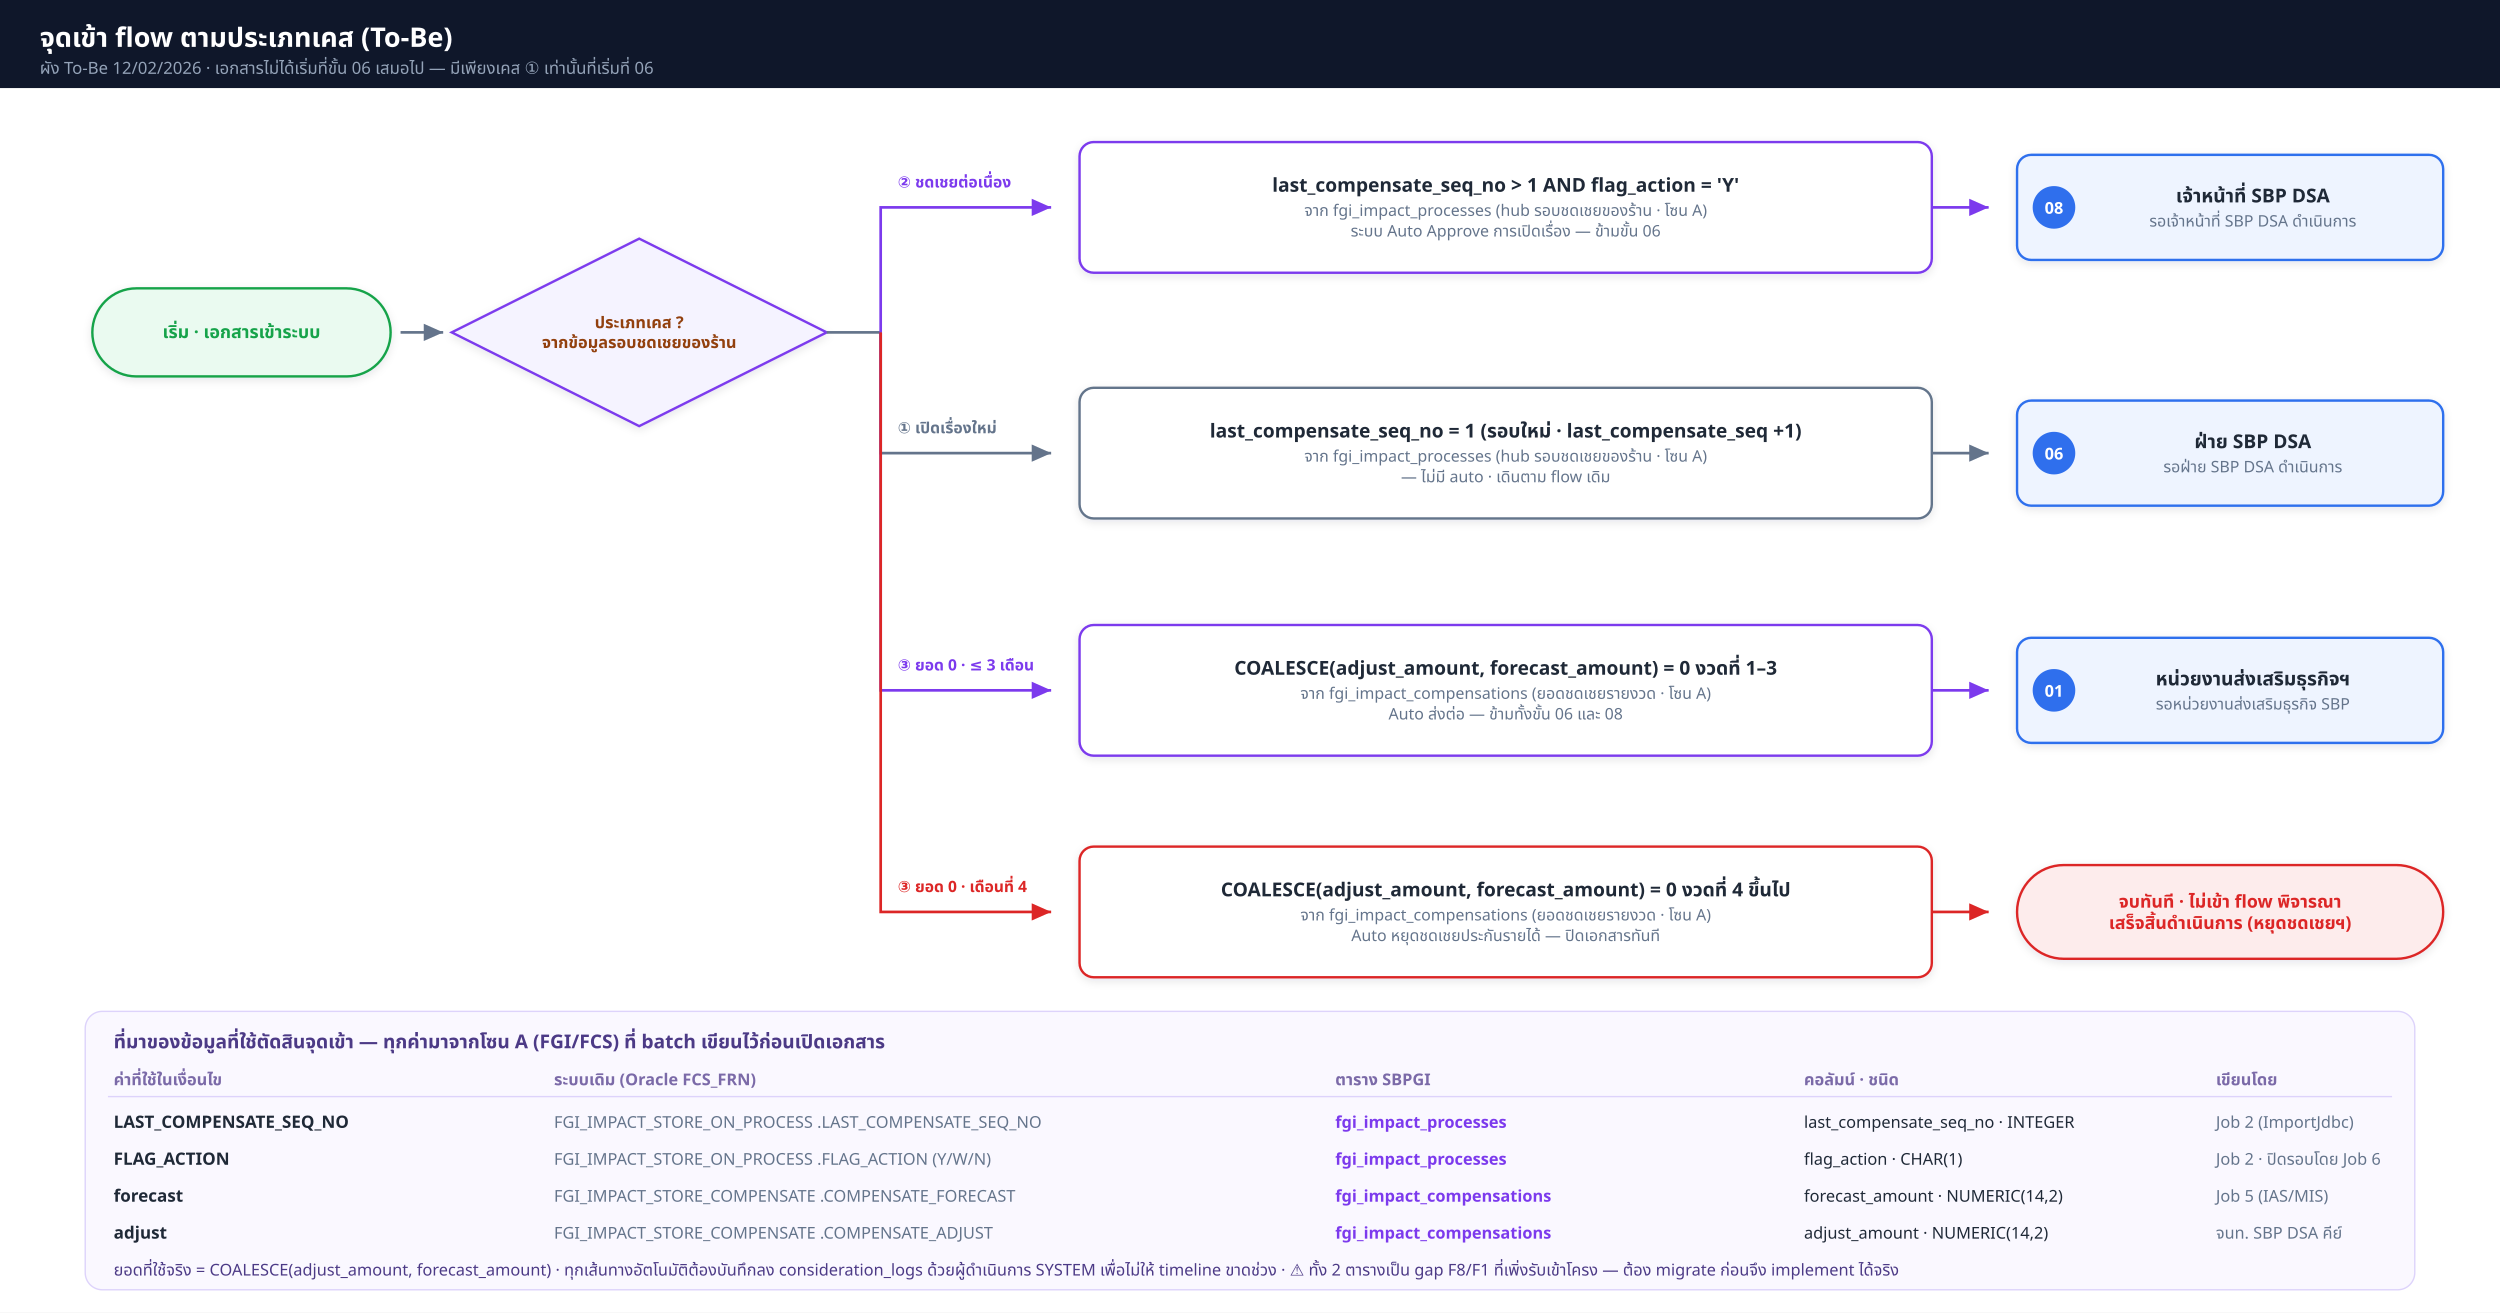
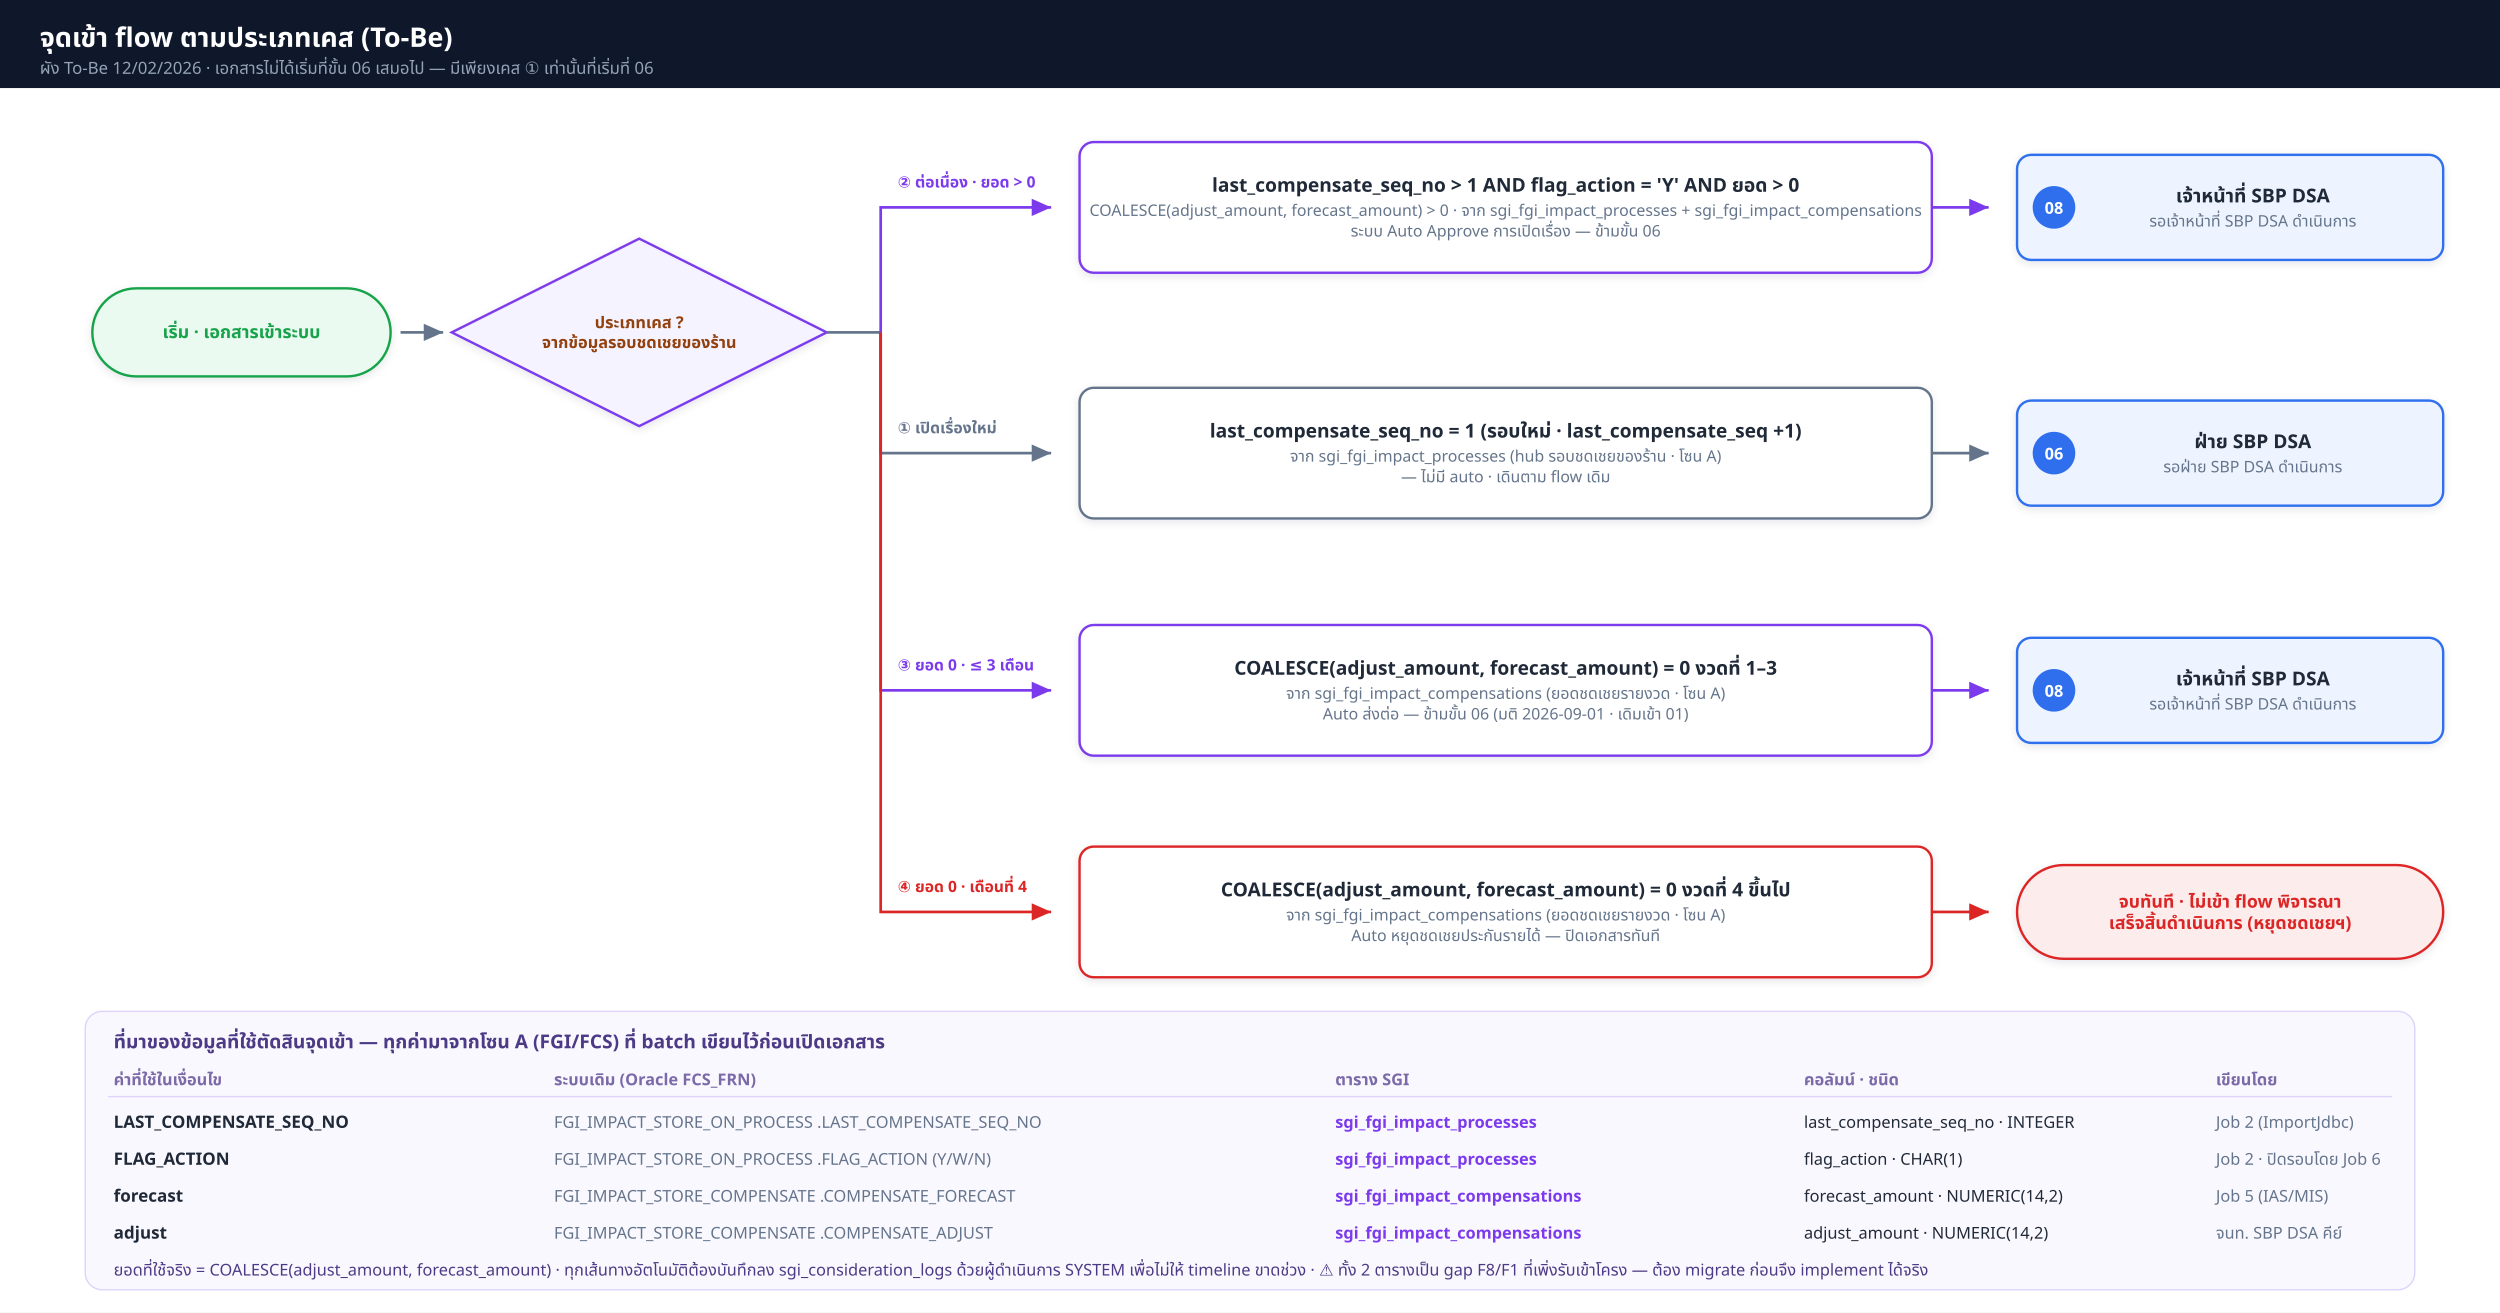
<svg xmlns="http://www.w3.org/2000/svg" viewBox="0 0 1760 924" width="1760" height="924" font-family="Tahoma,'Segoe UI','Noto Sans Thai',sans-serif">
  <defs>
    <marker id="arg" markerWidth="10" markerHeight="10" refX="7.2" refY="3.2" orient="auto" markerUnits="strokeWidth">
      <path d="M0,0 L7.2,3.2 L0,6.4 Z" fill="#64748b" />
    </marker>
    <marker id="arv" markerWidth="10" markerHeight="10" refX="7.2" refY="3.2" orient="auto" markerUnits="strokeWidth">
      <path d="M0,0 L7.2,3.2 L0,6.4 Z" fill="#7c3aed" />
    </marker>
    <marker id="ara" markerWidth="10" markerHeight="10" refX="7.2" refY="3.2" orient="auto" markerUnits="strokeWidth">
      <path d="M0,0 L7.2,3.2 L0,6.4 Z" fill="#f59e0b" />
    </marker>
    <marker id="arr" markerWidth="10" markerHeight="10" refX="7.2" refY="3.2" orient="auto" markerUnits="strokeWidth">
      <path d="M0,0 L7.2,3.2 L0,6.4 Z" fill="#dc2626" />
    </marker>
    <marker id="arb" markerWidth="10" markerHeight="10" refX="7.2" refY="3.2" orient="auto" markerUnits="strokeWidth">
      <path d="M0,0 L7.2,3.2 L0,6.4 Z" fill="#2f6fed" />
    </marker>
    <marker id="arn" markerWidth="10" markerHeight="10" refX="7.2" refY="3.2" orient="auto" markerUnits="strokeWidth">
      <path d="M0,0 L7.2,3.2 L0,6.4 Z" fill="#16a34a" />
    </marker>
    <filter id="sh" x="-30%" y="-30%" width="160%" height="160%">
      <feDropShadow dx="0" dy="2" stdDeviation="3" flood-color="#0f172a" flood-opacity="0.10" />
    </filter>
  </defs>
  <rect x="0" y="0" width="1760" height="924" fill="#ffffff" />
  <rect x="0" y="0" width="1760" height="62" fill="#0f172a" />
  <text x="28" y="33" text-anchor="start" font-family="Tahoma,'Segoe UI','Noto Sans Thai',sans-serif" font-size="19" fill="#fff" font-weight="700">จุดเข้า flow ตามประเภทเคส (To-Be)</text>
  <text x="28" y="52" text-anchor="start" font-family="Tahoma,'Segoe UI','Noto Sans Thai',sans-serif" font-size="11.8" fill="#94a3b8" font-weight="400">ผัง To-Be 12/02/2026 · เอกสารไม่ได้เริ่มที่ขั้น 06 เสมอไป — มีเพียงเคส ① เท่านั้นที่เริ่มที่ 06</text>
  <g transform="translate(0,34)">
    <rect x="65.0" y="169.0" width="210" height="62" rx="31.0" fill="#eafaf0" stroke="#16a34a" stroke-width="1.7" filter="url(#sh)" />
    <text x="170" y="204" text-anchor="middle" font-family="Tahoma,'Segoe UI','Noto Sans Thai',sans-serif" font-size="12.5" fill="#16a34a" font-weight="700">เริ่ม · เอกสารเข้าระบบ</text>
    <polygon points="450,134 582,200 450,266 318,200" fill="#f5f3ff" stroke="#7c3aed" stroke-width="1.7" filter="url(#sh)" />
    <text x="450" y="197" text-anchor="middle" font-family="Tahoma,'Segoe UI','Noto Sans Thai',sans-serif" font-size="11.5" fill="#92400e" font-weight="700">ประเภทเคส ?</text>
    <text x="450" y="211" text-anchor="middle" font-family="Tahoma,'Segoe UI','Noto Sans Thai',sans-serif" font-size="11.5" fill="#92400e" font-weight="700">จากข้อมูลรอบชดเชยของร้าน</text>
    <path d="M282,200 L312,200" fill="none" stroke="#64748b" stroke-width="1.9" marker-end="url(#arg)" />
    <path d="M582,200 L620,200" fill="none" stroke="#64748b" stroke-width="1.9" />
    <path d="M620,200 L620,112 L740,112" fill="none" stroke="#7c3aed" stroke-width="1.9" marker-end="url(#arv)" />
-     <text x="632" y="98" text-anchor="start" font-family="Tahoma,'Segoe UI','Noto Sans Thai',sans-serif" font-size="11" fill="#7c3aed" font-weight="600">② ชดเชยต่อเนื่อง</text>
+     <text x="632" y="98" text-anchor="start" font-family="Tahoma,'Segoe UI','Noto Sans Thai',sans-serif" font-size="11" fill="#7c3aed" font-weight="600">② ต่อเนื่อง · ยอด &gt; 0</text>
    <rect x="760.0" y="66.0" width="600" height="92" rx="10" fill="#ffffff" stroke="#7c3aed" stroke-width="1.7" filter="url(#sh)" />
-     <text x="1060" y="101.0" text-anchor="middle" font-family="Tahoma,'Segoe UI','Noto Sans Thai',sans-serif" font-size="13.5" fill="#1f2937" font-weight="700">last_compensate_seq_no &gt; 1   AND   flag_action = 'Y'</text>
-     <text x="1060" y="118.0" text-anchor="middle" font-family="Tahoma,'Segoe UI','Noto Sans Thai',sans-serif" font-size="11.2" fill="#64748b" font-weight="400">จาก fgi_impact_processes (hub รอบชดเชยของร้าน · โซน A)</text>
+     <text x="1060" y="101.0" text-anchor="middle" font-family="Tahoma,'Segoe UI','Noto Sans Thai',sans-serif" font-size="13.5" fill="#1f2937" font-weight="700">last_compensate_seq_no &gt; 1   AND   flag_action = 'Y'   AND   ยอด &gt; 0</text>
+     <text x="1060" y="118.0" text-anchor="middle" font-family="Tahoma,'Segoe UI','Noto Sans Thai',sans-serif" font-size="11.2" fill="#64748b" font-weight="400">COALESCE(adjust_amount, forecast_amount) &gt; 0 · จาก sgi_fgi_impact_processes + sgi_fgi_impact_compensations</text>
    <text x="1060" y="132.5" text-anchor="middle" font-family="Tahoma,'Segoe UI','Noto Sans Thai',sans-serif" font-size="11.2" fill="#64748b" font-weight="400">ระบบ Auto Approve การเปิดเรื่อง — ข้ามขั้น 06</text>
    <path d="M1360,112 L1400,112" fill="none" stroke="#7c3aed" stroke-width="1.9" marker-end="url(#arv)" />
    <rect x="1420.0" y="75.0" width="300" height="74" rx="10" fill="#eef4ff" stroke="#2f6fed" stroke-width="1.7" filter="url(#sh)" />
    <text x="1586" y="108.5" text-anchor="middle" font-family="Tahoma,'Segoe UI','Noto Sans Thai',sans-serif" font-size="13.5" fill="#1f2937" font-weight="700">เจ้าหน้าที่ SBP DSA</text>
    <text x="1586" y="125.5" text-anchor="middle" font-family="Tahoma,'Segoe UI','Noto Sans Thai',sans-serif" font-size="11.2" fill="#64748b" font-weight="400">รอเจ้าหน้าที่ SBP DSA ดำเนินการ</text>
    <circle cx="1446.0" cy="112" r="15" fill="#2f6fed" />
    <text x="1446.0" y="116.5" text-anchor="middle" font-family="Tahoma,'Segoe UI','Noto Sans Thai',sans-serif" font-size="11.5" fill="#fff" font-weight="700">08</text>
    <path d="M620,200 L620,285 L740,285" fill="none" stroke="#64748b" stroke-width="1.9" marker-end="url(#arg)" />
    <text x="632" y="271" text-anchor="start" font-family="Tahoma,'Segoe UI','Noto Sans Thai',sans-serif" font-size="11" fill="#64748b" font-weight="600">① เปิดเรื่องใหม่</text>
    <rect x="760.0" y="239.0" width="600" height="92" rx="10" fill="#ffffff" stroke="#64748b" stroke-width="1.7" filter="url(#sh)" />
    <text x="1060" y="274.0" text-anchor="middle" font-family="Tahoma,'Segoe UI','Noto Sans Thai',sans-serif" font-size="13.5" fill="#1f2937" font-weight="700">last_compensate_seq_no = 1   (รอบใหม่ · last_compensate_seq +1)</text>
-     <text x="1060" y="291.0" text-anchor="middle" font-family="Tahoma,'Segoe UI','Noto Sans Thai',sans-serif" font-size="11.2" fill="#64748b" font-weight="400">จาก fgi_impact_processes (hub รอบชดเชยของร้าน · โซน A)</text>
+     <text x="1060" y="291.0" text-anchor="middle" font-family="Tahoma,'Segoe UI','Noto Sans Thai',sans-serif" font-size="11.2" fill="#64748b" font-weight="400">จาก sgi_fgi_impact_processes (hub รอบชดเชยของร้าน · โซน A)</text>
    <text x="1060" y="305.5" text-anchor="middle" font-family="Tahoma,'Segoe UI','Noto Sans Thai',sans-serif" font-size="11.2" fill="#64748b" font-weight="400">— ไม่มี auto · เดินตาม flow เดิม</text>
    <path d="M1360,285 L1400,285" fill="none" stroke="#64748b" stroke-width="1.9" marker-end="url(#arg)" />
    <rect x="1420.0" y="248.0" width="300" height="74" rx="10" fill="#eef4ff" stroke="#2f6fed" stroke-width="1.7" filter="url(#sh)" />
    <text x="1586" y="281.5" text-anchor="middle" font-family="Tahoma,'Segoe UI','Noto Sans Thai',sans-serif" font-size="13.5" fill="#1f2937" font-weight="700">ฝ่าย SBP DSA</text>
    <text x="1586" y="298.5" text-anchor="middle" font-family="Tahoma,'Segoe UI','Noto Sans Thai',sans-serif" font-size="11.2" fill="#64748b" font-weight="400">รอฝ่าย SBP DSA ดำเนินการ</text>
    <circle cx="1446.0" cy="285" r="15" fill="#2f6fed" />
    <text x="1446.0" y="289.5" text-anchor="middle" font-family="Tahoma,'Segoe UI','Noto Sans Thai',sans-serif" font-size="11.5" fill="#fff" font-weight="700">06</text>
    <path d="M620,200 L620,452 L740,452" fill="none" stroke="#7c3aed" stroke-width="1.9" marker-end="url(#arv)" />
    <text x="632" y="438" text-anchor="start" font-family="Tahoma,'Segoe UI','Noto Sans Thai',sans-serif" font-size="11" fill="#7c3aed" font-weight="600">③ ยอด 0 · ≤ 3 เดือน</text>
    <rect x="760.0" y="406.0" width="600" height="92" rx="10" fill="#ffffff" stroke="#7c3aed" stroke-width="1.7" filter="url(#sh)" />
    <text x="1060" y="441.0" text-anchor="middle" font-family="Tahoma,'Segoe UI','Noto Sans Thai',sans-serif" font-size="13.5" fill="#1f2937" font-weight="700">COALESCE(adjust_amount, forecast_amount) = 0   งวดที่ 1–3</text>
-     <text x="1060" y="458.0" text-anchor="middle" font-family="Tahoma,'Segoe UI','Noto Sans Thai',sans-serif" font-size="11.2" fill="#64748b" font-weight="400">จาก fgi_impact_compensations (ยอดชดเชยรายงวด · โซน A)</text>
-     <text x="1060" y="472.5" text-anchor="middle" font-family="Tahoma,'Segoe UI','Noto Sans Thai',sans-serif" font-size="11.2" fill="#64748b" font-weight="400">Auto ส่งต่อ — ข้ามทั้งขั้น 06 และ 08</text>
+     <text x="1060" y="458.0" text-anchor="middle" font-family="Tahoma,'Segoe UI','Noto Sans Thai',sans-serif" font-size="11.2" fill="#64748b" font-weight="400">จาก sgi_fgi_impact_compensations (ยอดชดเชยรายงวด · โซน A)</text>
+     <text x="1060" y="472.5" text-anchor="middle" font-family="Tahoma,'Segoe UI','Noto Sans Thai',sans-serif" font-size="11.2" fill="#64748b" font-weight="400">Auto ส่งต่อ — ข้ามขั้น 06 (มติ 2026-09-01 · เดิมเข้า 01)</text>
    <path d="M1360,452 L1400,452" fill="none" stroke="#7c3aed" stroke-width="1.9" marker-end="url(#arv)" />
    <rect x="1420.0" y="415.0" width="300" height="74" rx="10" fill="#eef4ff" stroke="#2f6fed" stroke-width="1.7" filter="url(#sh)" />
-     <text x="1586" y="448.5" text-anchor="middle" font-family="Tahoma,'Segoe UI','Noto Sans Thai',sans-serif" font-size="13.5" fill="#1f2937" font-weight="700">หน่วยงานส่งเสริมธุรกิจฯ</text>
-     <text x="1586" y="465.5" text-anchor="middle" font-family="Tahoma,'Segoe UI','Noto Sans Thai',sans-serif" font-size="11.2" fill="#64748b" font-weight="400">รอหน่วยงานส่งเสริมธุรกิจ SBP</text>
+     <text x="1586" y="448.5" text-anchor="middle" font-family="Tahoma,'Segoe UI','Noto Sans Thai',sans-serif" font-size="13.5" fill="#1f2937" font-weight="700">เจ้าหน้าที่ SBP DSA</text>
+     <text x="1586" y="465.5" text-anchor="middle" font-family="Tahoma,'Segoe UI','Noto Sans Thai',sans-serif" font-size="11.2" fill="#64748b" font-weight="400">รอเจ้าหน้าที่ SBP DSA ดำเนินการ</text>
    <circle cx="1446.0" cy="452" r="15" fill="#2f6fed" />
-     <text x="1446.0" y="456.5" text-anchor="middle" font-family="Tahoma,'Segoe UI','Noto Sans Thai',sans-serif" font-size="11.5" fill="#fff" font-weight="700">01</text>
+     <text x="1446.0" y="456.5" text-anchor="middle" font-family="Tahoma,'Segoe UI','Noto Sans Thai',sans-serif" font-size="11.5" fill="#fff" font-weight="700">08</text>
    <path d="M620,200 L620,608 L740,608" fill="none" stroke="#dc2626" stroke-width="1.9" marker-end="url(#arr)" />
-     <text x="632" y="594" text-anchor="start" font-family="Tahoma,'Segoe UI','Noto Sans Thai',sans-serif" font-size="11" fill="#dc2626" font-weight="600">③ ยอด 0 · เดือนที่ 4</text>
+     <text x="632" y="594" text-anchor="start" font-family="Tahoma,'Segoe UI','Noto Sans Thai',sans-serif" font-size="11" fill="#dc2626" font-weight="600">④ ยอด 0 · เดือนที่ 4</text>
    <rect x="760.0" y="562.0" width="600" height="92" rx="10" fill="#ffffff" stroke="#dc2626" stroke-width="1.7" filter="url(#sh)" />
    <text x="1060" y="597.0" text-anchor="middle" font-family="Tahoma,'Segoe UI','Noto Sans Thai',sans-serif" font-size="13.5" fill="#1f2937" font-weight="700">COALESCE(adjust_amount, forecast_amount) = 0   งวดที่ 4 ขึ้นไป</text>
-     <text x="1060" y="614.0" text-anchor="middle" font-family="Tahoma,'Segoe UI','Noto Sans Thai',sans-serif" font-size="11.2" fill="#64748b" font-weight="400">จาก fgi_impact_compensations (ยอดชดเชยรายงวด · โซน A)</text>
+     <text x="1060" y="614.0" text-anchor="middle" font-family="Tahoma,'Segoe UI','Noto Sans Thai',sans-serif" font-size="11.2" fill="#64748b" font-weight="400">จาก sgi_fgi_impact_compensations (ยอดชดเชยรายงวด · โซน A)</text>
    <text x="1060" y="628.5" text-anchor="middle" font-family="Tahoma,'Segoe UI','Noto Sans Thai',sans-serif" font-size="11.2" fill="#64748b" font-weight="400">Auto หยุดชดเชยประกันรายได้ — ปิดเอกสารทันที</text>
    <path d="M1360,608 L1400,608" fill="none" stroke="#dc2626" stroke-width="1.9" marker-end="url(#arr)" />
    <rect x="1420.0" y="575.0" width="300" height="66" rx="33.0" fill="#fdecec" stroke="#dc2626" stroke-width="1.7" filter="url(#sh)" />
    <text x="1570" y="605" text-anchor="middle" font-family="Tahoma,'Segoe UI','Noto Sans Thai',sans-serif" font-size="12.5" fill="#dc2626" font-weight="700">จบทันที · ไม่เข้า flow พิจารณา</text>
    <text x="1570" y="620" text-anchor="middle" font-family="Tahoma,'Segoe UI','Noto Sans Thai',sans-serif" font-size="12.5" fill="#dc2626" font-weight="700">เสร็จสิ้นดำเนินการ (หยุดชดเชยฯ)</text>
    <rect x="60" y="678" width="1640" height="196" rx="12" fill="#faf8ff" stroke="#ddd3fb" />
    <text x="80" y="704" text-anchor="start" font-family="Tahoma,'Segoe UI','Noto Sans Thai',sans-serif" font-size="13.5" fill="#4c3a86" font-weight="700">ที่มาของข้อมูลที่ใช้ตัดสินจุดเข้า — ทุกค่ามาจากโซน A (FGI/FCS) ที่ batch เขียนไว้ก่อนเปิดเอกสาร</text>
    <text x="80" y="730" text-anchor="start" font-family="Tahoma,'Segoe UI','Noto Sans Thai',sans-serif" font-size="11.5" fill="#7b6aa8" font-weight="700">ค่าที่ใช้ในเงื่อนไข</text>
    <text x="390" y="730" text-anchor="start" font-family="Tahoma,'Segoe UI','Noto Sans Thai',sans-serif" font-size="11.5" fill="#7b6aa8" font-weight="700">ระบบเดิม (Oracle FCS_FRN)</text>
-     <text x="940" y="730" text-anchor="start" font-family="Tahoma,'Segoe UI','Noto Sans Thai',sans-serif" font-size="11.5" fill="#7b6aa8" font-weight="700">ตาราง SBPGI</text>
+     <text x="940" y="730" text-anchor="start" font-family="Tahoma,'Segoe UI','Noto Sans Thai',sans-serif" font-size="11.5" fill="#7b6aa8" font-weight="700">ตาราง SGI</text>
    <text x="1270" y="730" text-anchor="start" font-family="Tahoma,'Segoe UI','Noto Sans Thai',sans-serif" font-size="11.5" fill="#7b6aa8" font-weight="700">คอลัมน์ · ชนิด</text>
    <text x="1560" y="730" text-anchor="start" font-family="Tahoma,'Segoe UI','Noto Sans Thai',sans-serif" font-size="11.5" fill="#7b6aa8" font-weight="700">เขียนโดย</text>
    <line x1="76" y1="738" x2="1684" y2="738" stroke="#ddd3fb" />
    <text x="80" y="760" text-anchor="start" font-family="Tahoma,'Segoe UI','Noto Sans Thai',sans-serif" font-size="12" fill="#1f2937" font-weight="700">LAST_COMPENSATE_SEQ_NO</text>
    <text x="390" y="760" text-anchor="start" font-family="Tahoma,'Segoe UI','Noto Sans Thai',sans-serif" font-size="11.5" fill="#64748b" font-weight="400">FGI_IMPACT_STORE_ON_PROCESS .LAST_COMPENSATE_SEQ_NO</text>
-     <text x="940" y="760" text-anchor="start" font-family="Tahoma,'Segoe UI','Noto Sans Thai',sans-serif" font-size="11.5" fill="#7c3aed" font-weight="600">fgi_impact_processes</text>
+     <text x="940" y="760" text-anchor="start" font-family="Tahoma,'Segoe UI','Noto Sans Thai',sans-serif" font-size="11.5" fill="#7c3aed" font-weight="600">sgi_fgi_impact_processes</text>
    <text x="1270" y="760" text-anchor="start" font-family="Tahoma,'Segoe UI','Noto Sans Thai',sans-serif" font-size="11.5" fill="#1f2937" font-weight="400">last_compensate_seq_no · INTEGER</text>
    <text x="1560" y="760" text-anchor="start" font-family="Tahoma,'Segoe UI','Noto Sans Thai',sans-serif" font-size="11.5" fill="#64748b" font-weight="400">Job 2 (ImportJdbc)</text>
    <text x="80" y="786" text-anchor="start" font-family="Tahoma,'Segoe UI','Noto Sans Thai',sans-serif" font-size="12" fill="#1f2937" font-weight="700">FLAG_ACTION</text>
    <text x="390" y="786" text-anchor="start" font-family="Tahoma,'Segoe UI','Noto Sans Thai',sans-serif" font-size="11.5" fill="#64748b" font-weight="400">FGI_IMPACT_STORE_ON_PROCESS .FLAG_ACTION  (Y/W/N)</text>
-     <text x="940" y="786" text-anchor="start" font-family="Tahoma,'Segoe UI','Noto Sans Thai',sans-serif" font-size="11.5" fill="#7c3aed" font-weight="600">fgi_impact_processes</text>
+     <text x="940" y="786" text-anchor="start" font-family="Tahoma,'Segoe UI','Noto Sans Thai',sans-serif" font-size="11.5" fill="#7c3aed" font-weight="600">sgi_fgi_impact_processes</text>
    <text x="1270" y="786" text-anchor="start" font-family="Tahoma,'Segoe UI','Noto Sans Thai',sans-serif" font-size="11.5" fill="#1f2937" font-weight="400">flag_action · CHAR(1)</text>
    <text x="1560" y="786" text-anchor="start" font-family="Tahoma,'Segoe UI','Noto Sans Thai',sans-serif" font-size="11.5" fill="#64748b" font-weight="400">Job 2 · ปิดรอบโดย Job 6</text>
    <text x="80" y="812" text-anchor="start" font-family="Tahoma,'Segoe UI','Noto Sans Thai',sans-serif" font-size="12" fill="#1f2937" font-weight="700">forecast</text>
    <text x="390" y="812" text-anchor="start" font-family="Tahoma,'Segoe UI','Noto Sans Thai',sans-serif" font-size="11.5" fill="#64748b" font-weight="400">FGI_IMPACT_STORE_COMPENSATE .COMPENSATE_FORECAST</text>
-     <text x="940" y="812" text-anchor="start" font-family="Tahoma,'Segoe UI','Noto Sans Thai',sans-serif" font-size="11.5" fill="#7c3aed" font-weight="600">fgi_impact_compensations</text>
+     <text x="940" y="812" text-anchor="start" font-family="Tahoma,'Segoe UI','Noto Sans Thai',sans-serif" font-size="11.5" fill="#7c3aed" font-weight="600">sgi_fgi_impact_compensations</text>
    <text x="1270" y="812" text-anchor="start" font-family="Tahoma,'Segoe UI','Noto Sans Thai',sans-serif" font-size="11.5" fill="#1f2937" font-weight="400">forecast_amount · NUMERIC(14,2)</text>
    <text x="1560" y="812" text-anchor="start" font-family="Tahoma,'Segoe UI','Noto Sans Thai',sans-serif" font-size="11.5" fill="#64748b" font-weight="400">Job 5 (IAS/MIS)</text>
    <text x="80" y="838" text-anchor="start" font-family="Tahoma,'Segoe UI','Noto Sans Thai',sans-serif" font-size="12" fill="#1f2937" font-weight="700">adjust</text>
    <text x="390" y="838" text-anchor="start" font-family="Tahoma,'Segoe UI','Noto Sans Thai',sans-serif" font-size="11.5" fill="#64748b" font-weight="400">FGI_IMPACT_STORE_COMPENSATE .COMPENSATE_ADJUST</text>
-     <text x="940" y="838" text-anchor="start" font-family="Tahoma,'Segoe UI','Noto Sans Thai',sans-serif" font-size="11.5" fill="#7c3aed" font-weight="600">fgi_impact_compensations</text>
+     <text x="940" y="838" text-anchor="start" font-family="Tahoma,'Segoe UI','Noto Sans Thai',sans-serif" font-size="11.5" fill="#7c3aed" font-weight="600">sgi_fgi_impact_compensations</text>
    <text x="1270" y="838" text-anchor="start" font-family="Tahoma,'Segoe UI','Noto Sans Thai',sans-serif" font-size="11.5" fill="#1f2937" font-weight="400">adjust_amount · NUMERIC(14,2)</text>
    <text x="1560" y="838" text-anchor="start" font-family="Tahoma,'Segoe UI','Noto Sans Thai',sans-serif" font-size="11.5" fill="#64748b" font-weight="400">จนท. SBP DSA คีย์</text>
-     <text x="80" y="864" text-anchor="start" font-family="Tahoma,'Segoe UI','Noto Sans Thai',sans-serif" font-size="11.5" fill="#4c3a86" font-weight="400">ยอดที่ใช้จริง = COALESCE(adjust_amount, forecast_amount)  ·  ทุกเส้นทางอัตโนมัติต้องบันทึกลง consideration_logs ด้วยผู้ดำเนินการ SYSTEM เพื่อไม่ให้ timeline ขาดช่วง  ·  ⚠ ทั้ง 2 ตารางเป็น gap F8/F1 ที่เพิ่งรับเข้าโครง — ต้อง migrate ก่อนจึง implement ได้จริง</text>
+     <text x="80" y="864" text-anchor="start" font-family="Tahoma,'Segoe UI','Noto Sans Thai',sans-serif" font-size="11.5" fill="#4c3a86" font-weight="400">ยอดที่ใช้จริง = COALESCE(adjust_amount, forecast_amount)  ·  ทุกเส้นทางอัตโนมัติต้องบันทึกลง sgi_consideration_logs ด้วยผู้ดำเนินการ SYSTEM เพื่อไม่ให้ timeline ขาดช่วง  ·  ⚠ ทั้ง 2 ตารางเป็น gap F8/F1 ที่เพิ่งรับเข้าโครง — ต้อง migrate ก่อนจึง implement ได้จริง</text>
  </g>
</svg>
